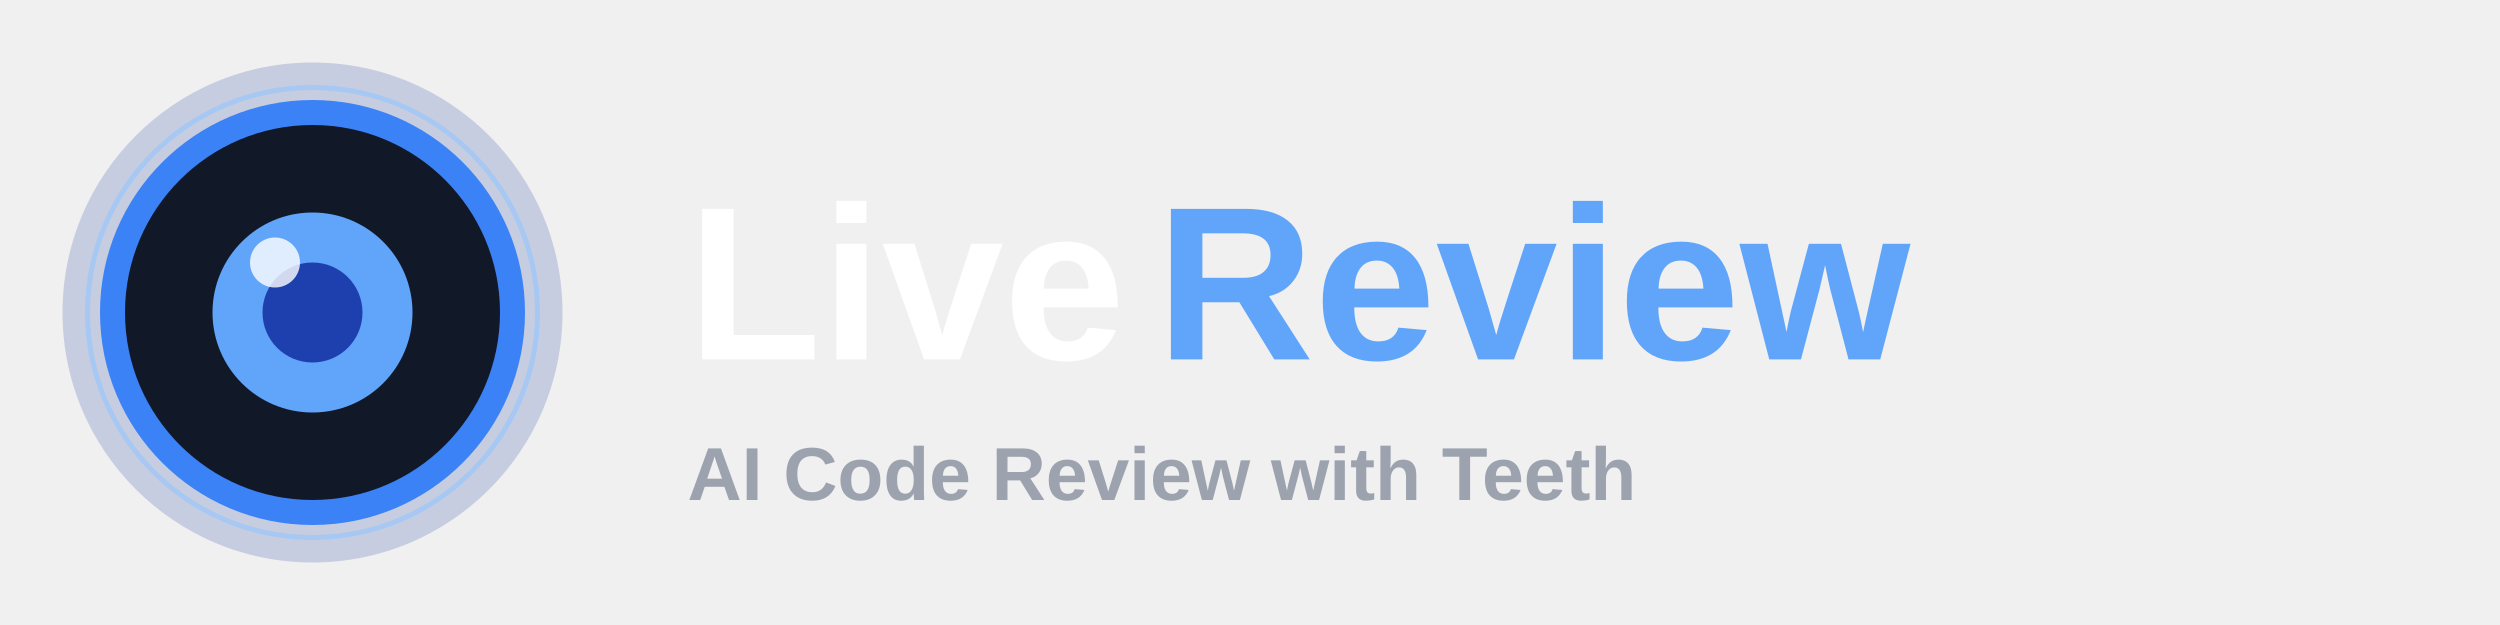
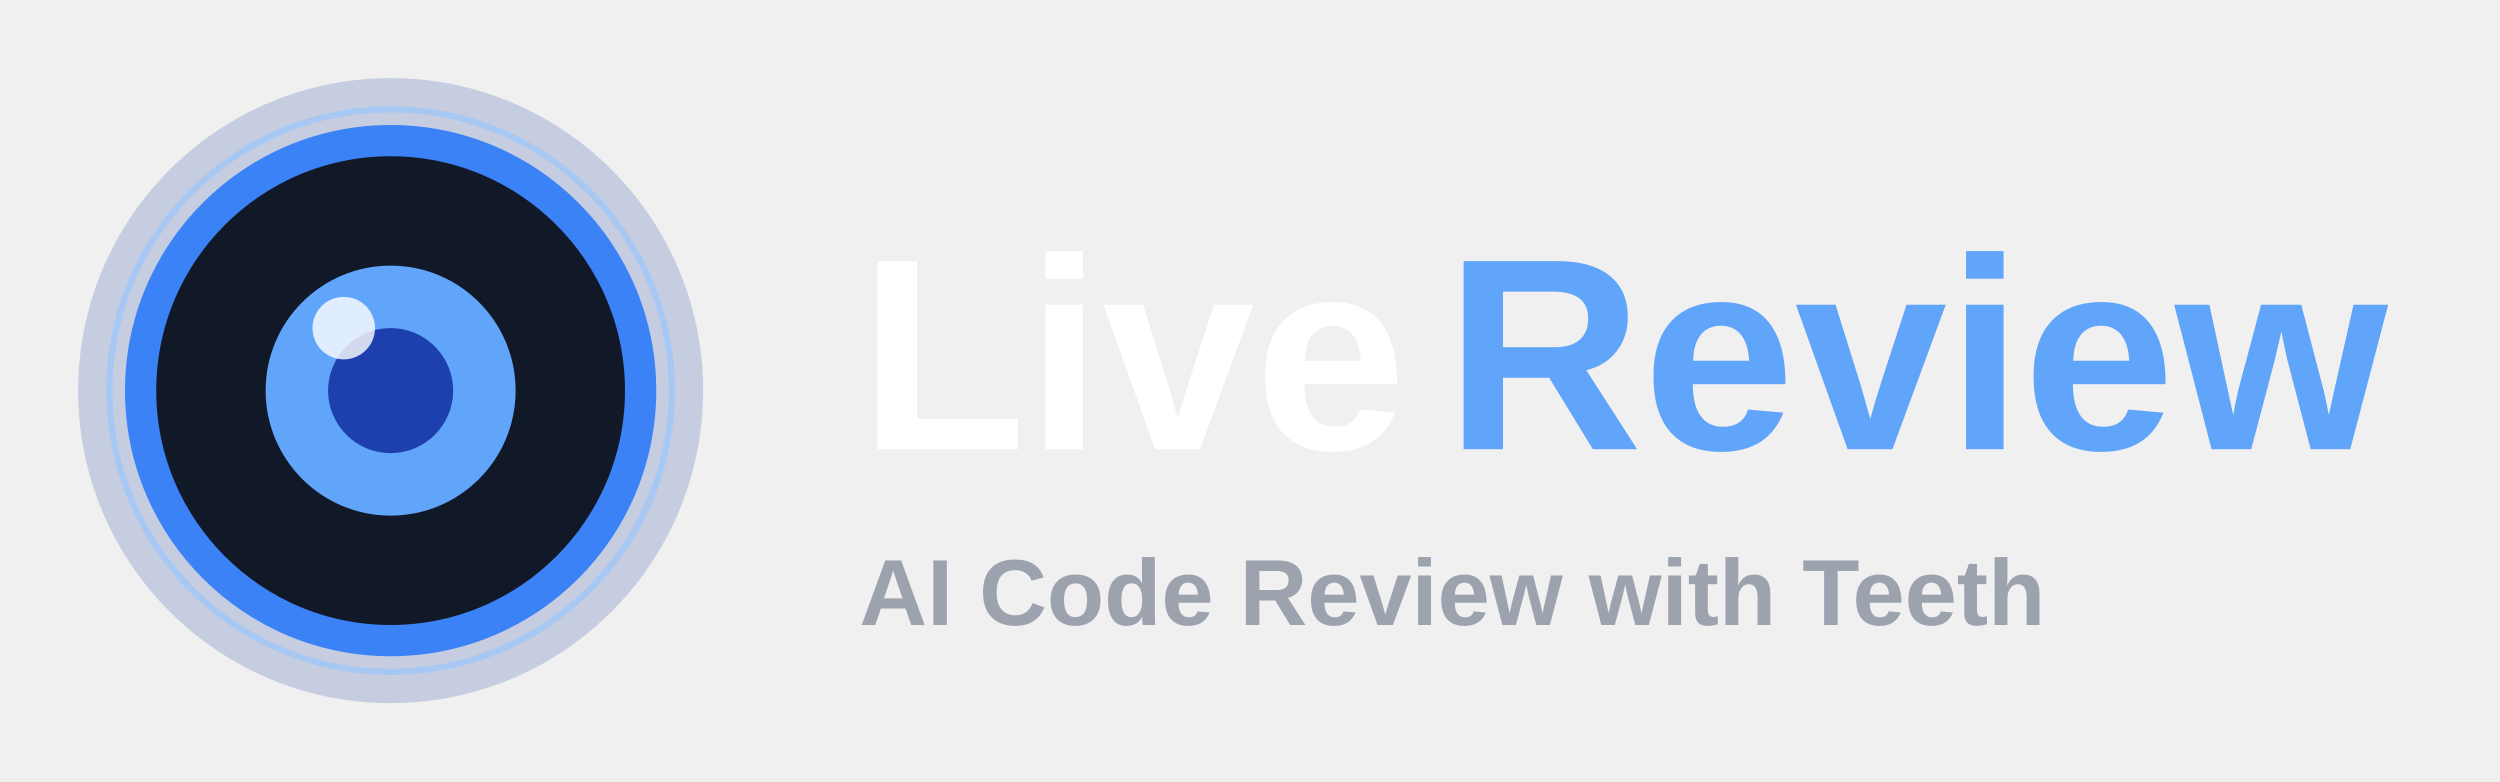
- <svg xmlns="http://www.w3.org/2000/svg" width="800" height="200" viewBox="0 0 800 200" fill="none">
+ <svg xmlns="http://www.w3.org/2000/svg" width="640" height="200" viewBox="0 0 640 200" fill="none">
  <g transform="translate(100, 100) scale(0.8)">
    <circle cx="0" cy="0" r="100" fill="#1E429F" opacity="0.2" />
    <circle cx="0" cy="0" r="80" fill="#111827" />
    <circle cx="0" cy="0" r="80" stroke="#3B82F6" stroke-width="10" />
    <circle cx="0" cy="0" r="40" fill="#60A5FA" />
    <circle cx="0" cy="0" r="20" fill="#1E40AF" />
    <path d="M-5 -20C-5 -14.477 -9.477 -10 -15 -10C-20.523 -10 -25 -14.477 -25 -20C-25 -25.523 -20.523 -30 -15 -30C-9.477 -30 -5 -25.523 -5 -20Z" fill="white" opacity="0.8" />
    <circle cx="0" cy="0" r="90" stroke="#93C5FD" stroke-width="2" opacity="0.6" />
  </g>
  <g transform="translate(220, 100)" font-family="Arial, sans-serif" font-weight="bold">
    <text x="0" y="15" font-size="70" fill="white">Live</text>
    <text x="150" y="15" font-size="70" fill="#60A5FA">Review</text>
    <text x="0" y="60" font-size="24" fill="#9CA3AF">AI Code Review with Teeth</text>
  </g>
</svg>
